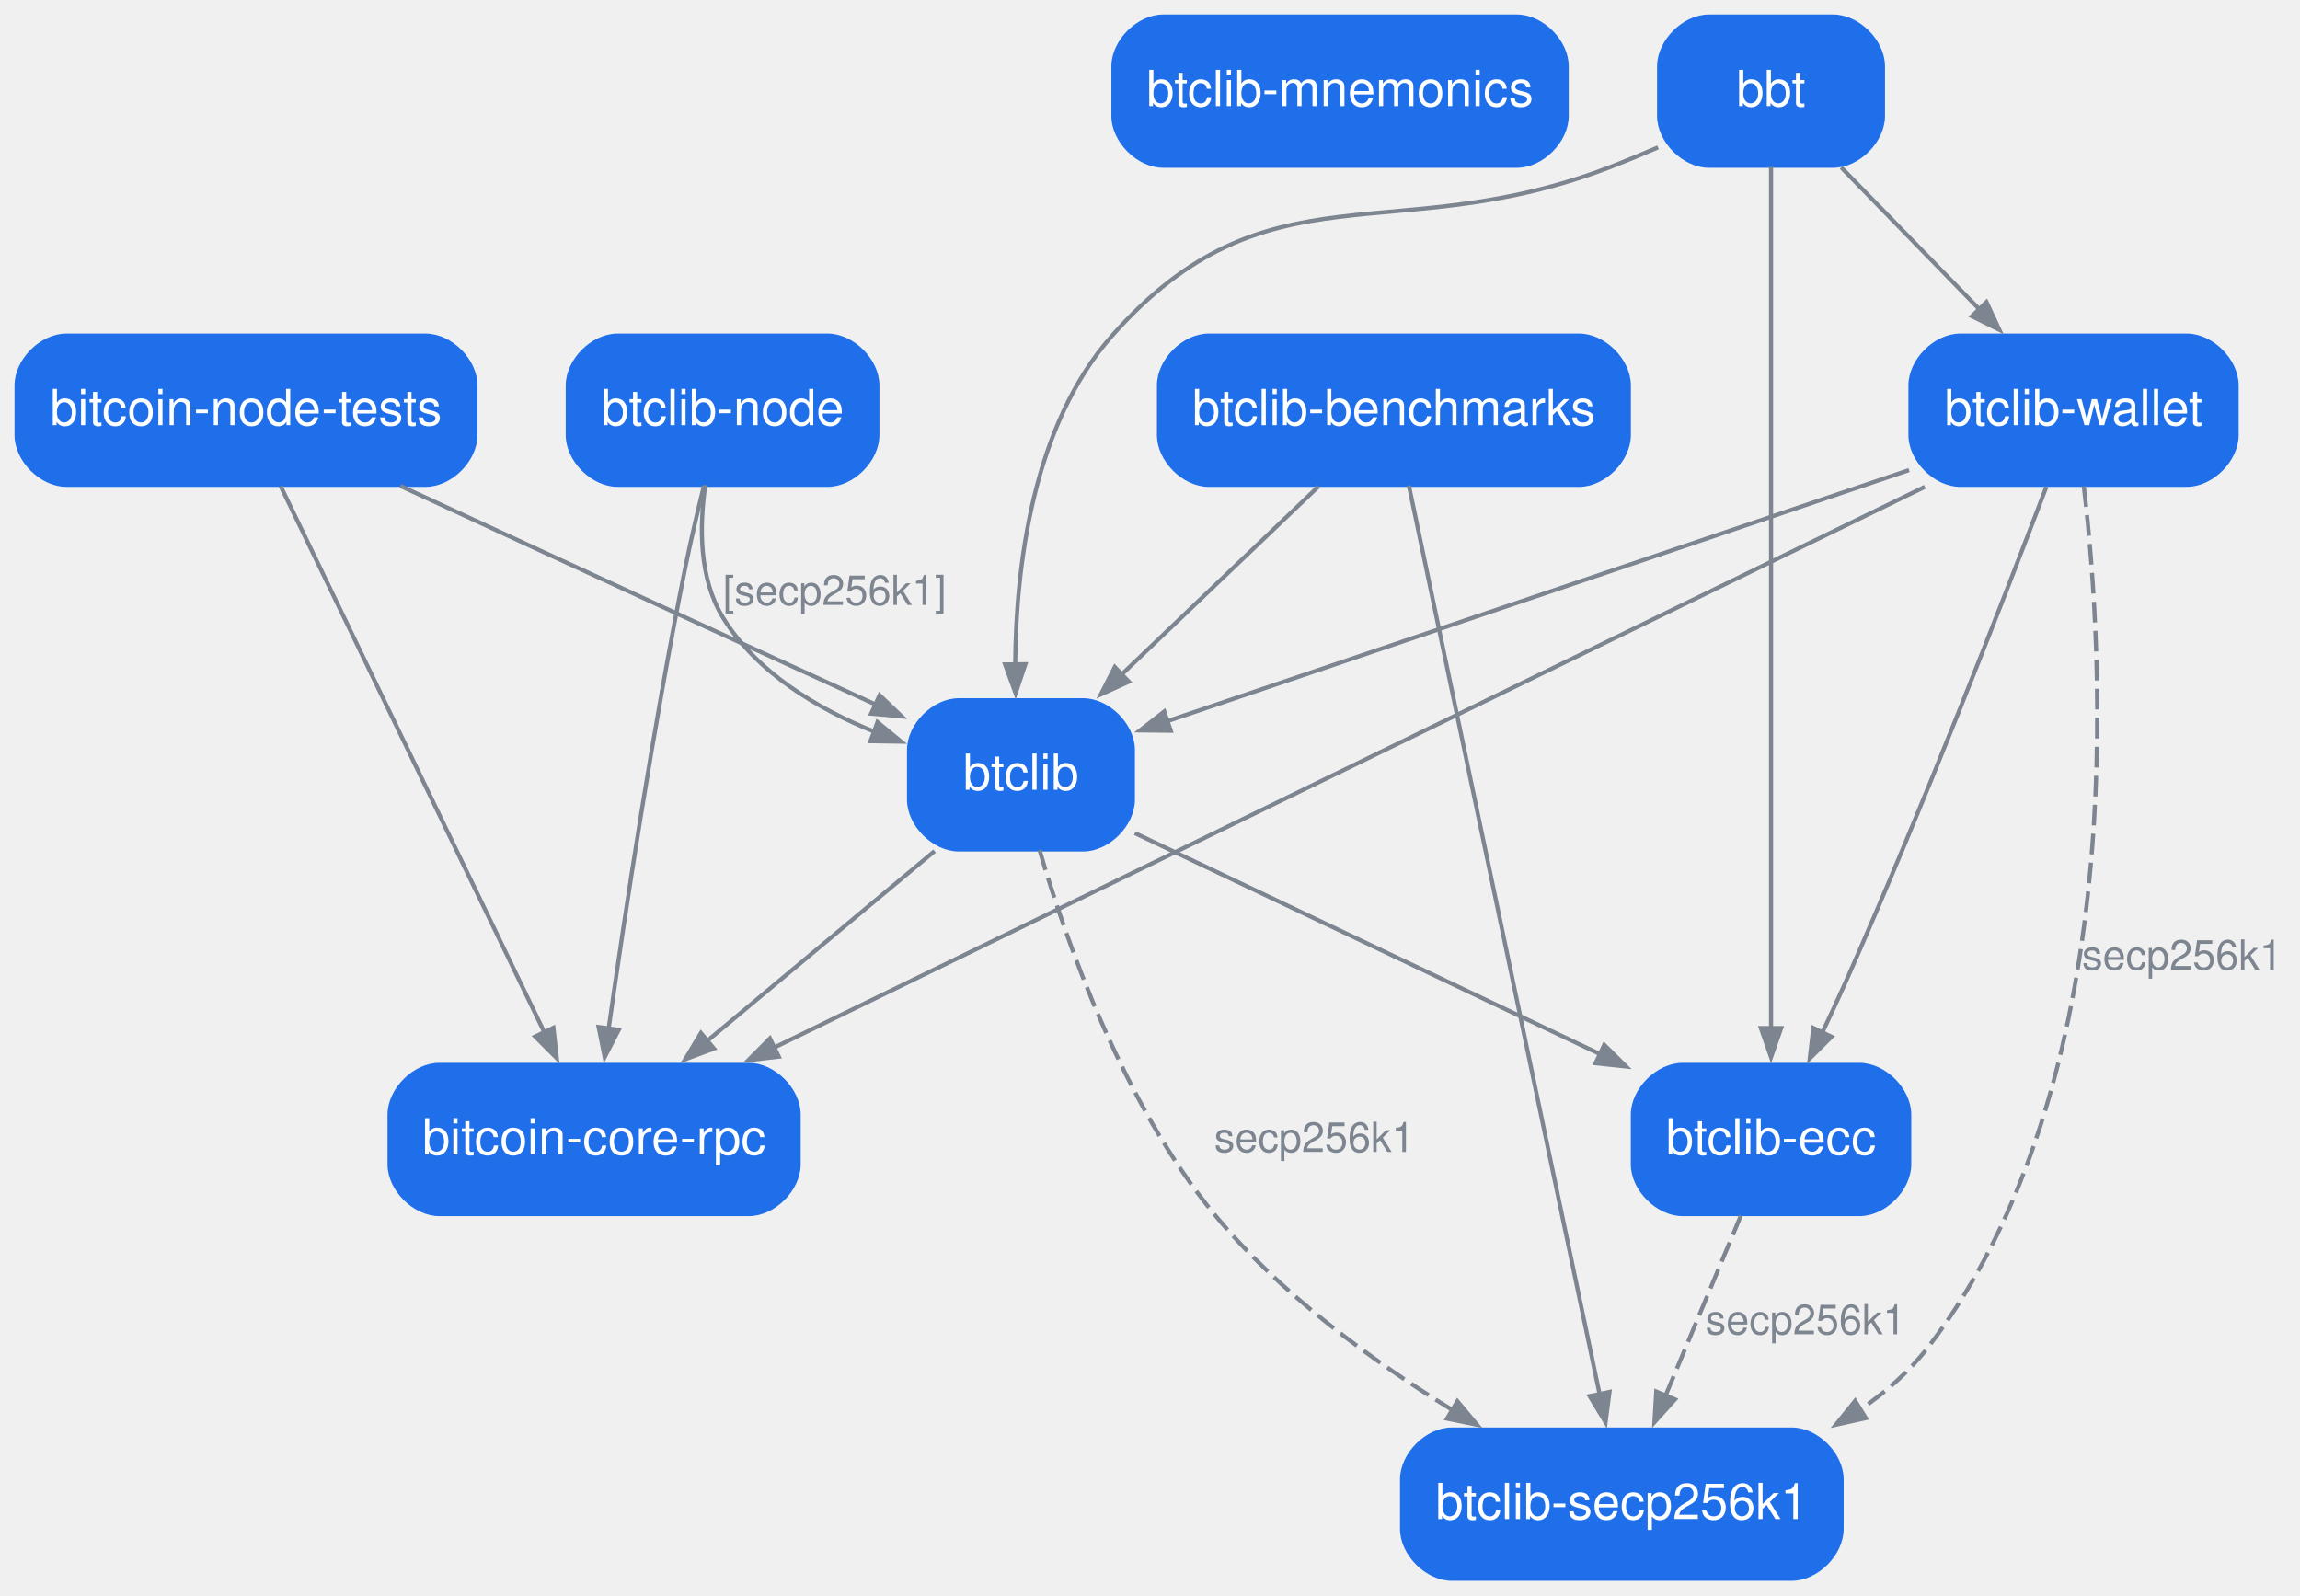
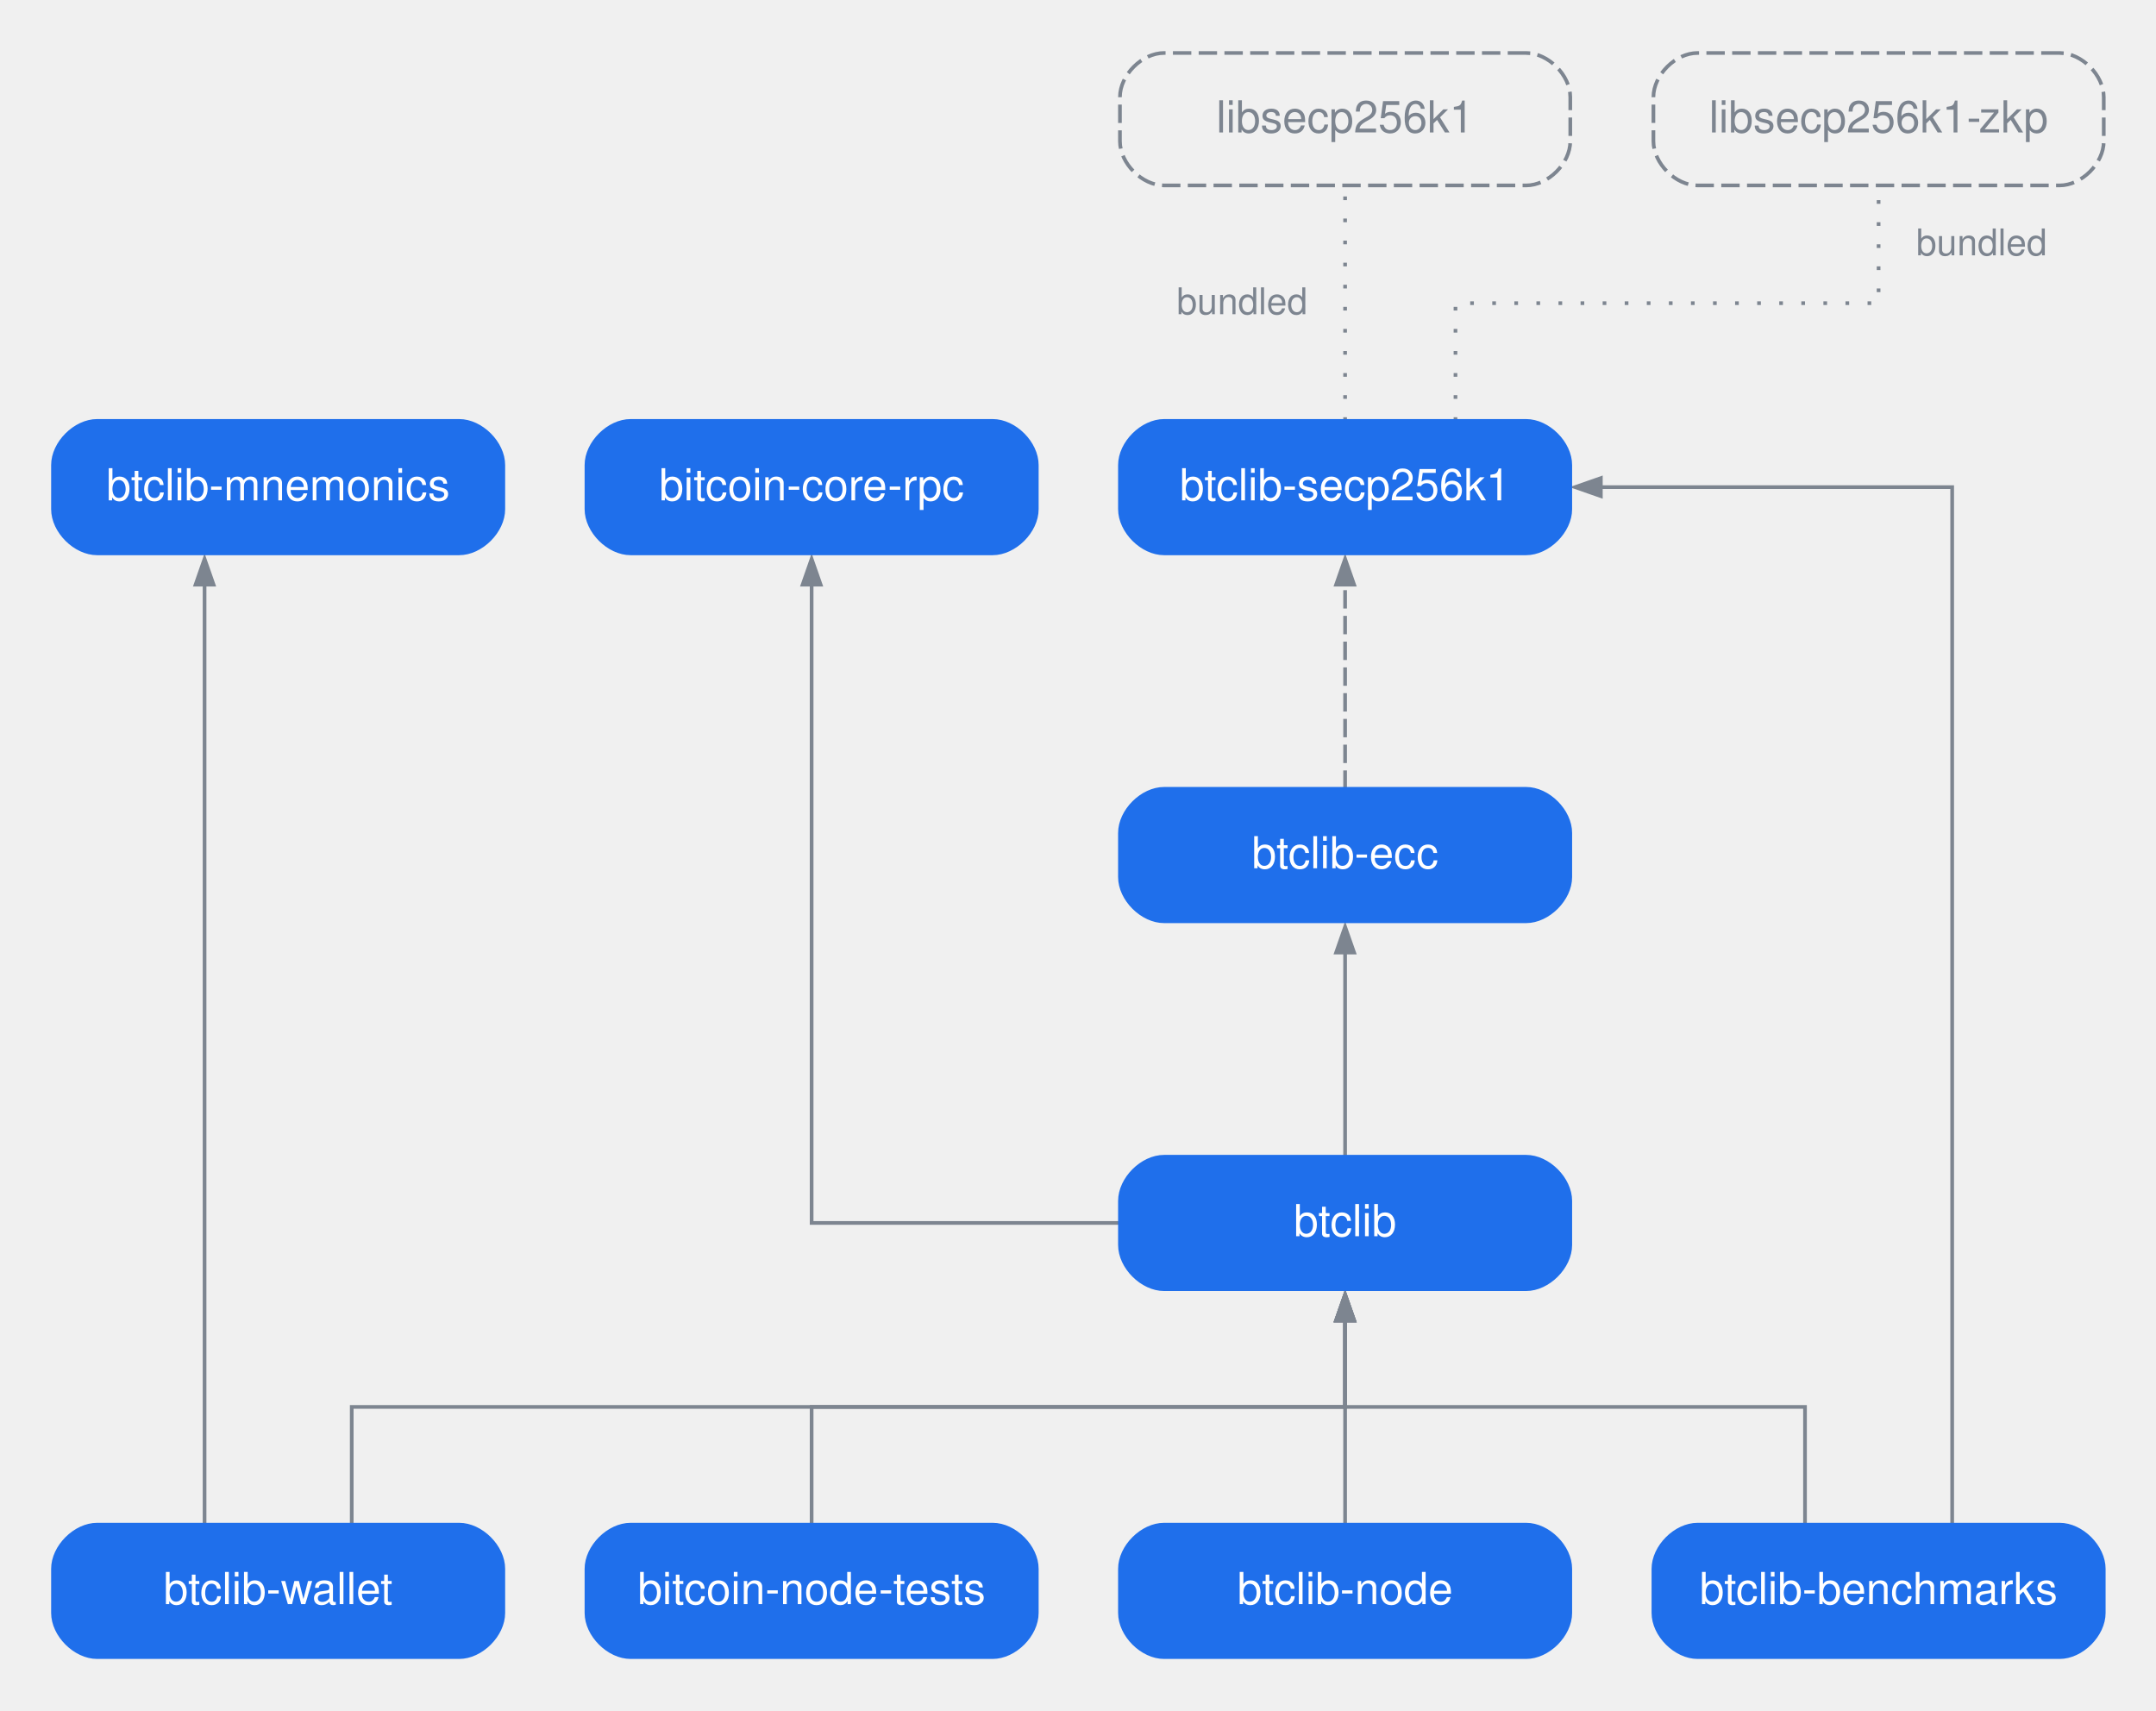
- <svg xmlns="http://www.w3.org/2000/svg" width="555pt" height="385pt" viewBox="0.00 0.00 555.00 385.00">
-   <g id="graph0" class="graph" transform="scale(1 1) rotate(0) translate(4 381)">
+ <svg xmlns="http://www.w3.org/2000/svg" width="586pt" height="465pt" viewBox="0.00 0.00 586.00 465.00">
+   <g id="graph0" class="graph" transform="scale(1 1) rotate(0) translate(14.4 450.4)">
+     <g id="edge1" class="edge">
+       <path fill="none" stroke="#7d8590" stroke-dasharray="1,5" d="M351.2,-336C351.2,-336 351.2,-400 351.2,-400" />
+       <text xml:space="preserve" text-anchor="middle" x="323.2" y="-365" font-family="Helvetica,sans-Serif" font-size="10.00" fill="#7d8590">bundled</text>
+     </g>
+     <g id="edge2" class="edge">
+       <path fill="none" stroke="#7d8590" stroke-dasharray="1,5" d="M381.2,-336C381.2,-336 381.2,-368 381.2,-368 381.2,-368 496.2,-368 496.2,-368 496.2,-368 496.2,-400 496.2,-400" />
+       <text xml:space="preserve" text-anchor="middle" x="524.2" y="-381" font-family="Helvetica,sans-Serif" font-size="10.00" fill="#7d8590">bundled</text>
+     </g>
+     <g id="edge3" class="edge">
+       <path fill="none" stroke="#7d8590" stroke-dasharray="5,2" d="M351.2,-236C351.2,-236 351.2,-293 351.2,-293" />
+       <polygon fill="#7d8590" stroke="#7d8590" points="348.75,-291.49 351.2,-298.49 353.65,-291.49 348.75,-291.49" />
+     </g>
+     <g id="edge5" class="edge">
+       <path fill="none" stroke="#7d8590" d="M290.2,-118C290.2,-118 206.2,-118 206.2,-118 206.2,-118 206.2,-293 206.2,-293" />
+       <polygon fill="#7d8590" stroke="#7d8590" points="203.75,-291.49 206.2,-298.49 208.65,-291.49 203.75,-291.49" />
+     </g>
+     <g id="edge4" class="edge">
+       <path fill="none" stroke="#7d8590" d="M351.2,-136C351.2,-136 351.2,-193 351.2,-193" />
+       <polygon fill="#7d8590" stroke="#7d8590" points="348.75,-191.49 351.2,-198.49 353.65,-191.49 348.75,-191.49" />
+     </g>
+     <g id="edge11" class="edge">
+       <path fill="none" stroke="#7d8590" d="M41.2,-36C41.2,-36 41.2,-293 41.2,-293" />
+       <polygon fill="#7d8590" stroke="#7d8590" points="38.75,-291.49 41.2,-298.49 43.65,-291.49 38.75,-291.49" />
+     </g>
+     <g id="edge6" class="edge">
+       <path fill="none" stroke="#7d8590" d="M81.2,-36C81.2,-36 81.2,-68 81.2,-68 81.2,-68 351.2,-68 351.2,-68 351.2,-68 351.2,-93 351.2,-93" />
+       <polygon fill="#7d8590" stroke="#7d8590" points="348.75,-91.49 351.2,-98.49 353.65,-91.49 348.75,-91.49" />
+     </g>
+     <g id="edge7" class="edge">
+       <path fill="none" stroke="#7d8590" d="M206.2,-36C206.2,-36 206.2,-68 206.2,-68 206.2,-68 351.2,-68 351.2,-68 351.2,-68 351.2,-93 351.2,-93" />
+       <polygon fill="#7d8590" stroke="#7d8590" points="348.75,-91.49 351.2,-98.49 353.65,-91.49 348.75,-91.49" />
+     </g>
+     <g id="edge8" class="edge">
+       <path fill="none" stroke="#7d8590" d="M351.2,-36C351.2,-36 351.2,-93 351.2,-93" />
+       <polygon fill="#7d8590" stroke="#7d8590" points="348.75,-91.49 351.2,-98.49 353.65,-91.49 348.75,-91.49" />
+     </g>
+     <g id="edge10" class="edge">
+       <path fill="none" stroke="#7d8590" d="M516.2,-36C516.2,-36 516.2,-318 516.2,-318 516.2,-318 419.2,-318 419.2,-318" />
+       <polygon fill="#7d8590" stroke="#7d8590" points="420.71,-315.55 413.71,-318 420.71,-320.45 420.71,-315.55" />
+     </g>
+     <g id="edge9" class="edge">
+       <path fill="none" stroke="#7d8590" d="M476.2,-36C476.2,-36 476.2,-68 476.2,-68 476.2,-68 351.2,-68 351.2,-68 351.2,-68 351.2,-93 351.2,-93" />
+       <polygon fill="#7d8590" stroke="#7d8590" points="348.75,-91.49 351.2,-98.49 353.65,-91.49 348.75,-91.49" />
+     </g>
    <g id="node1" class="node">
-       <path fill="#1f6feb" stroke="#1f6feb" d="M362.04,-377C362.04,-377 276.68,-377 276.68,-377 270.68,-377 264.68,-371 264.68,-365 264.68,-365 264.68,-353 264.68,-353 264.68,-347 270.68,-341 276.68,-341 276.68,-341 362.04,-341 362.04,-341 368.04,-341 374.04,-347 374.04,-353 374.04,-353 374.04,-365 374.04,-365 374.04,-371 368.04,-377 362.04,-377" />
-       <text xml:space="preserve" text-anchor="middle" x="319.36" y="-355.4" font-family="Helvetica,sans-Serif" font-size="12.00" fill="#ffffff">btclib-mnemonics</text>
+       <path fill="none" stroke="#7d8590" stroke-dasharray="5,2" d="M400.4,-436C400.4,-436 302,-436 302,-436 296,-436 290,-430 290,-424 290,-424 290,-412 290,-412 290,-406 296,-400 302,-400 302,-400 400.4,-400 400.4,-400 406.4,-400 412.4,-406 412.4,-412 412.4,-412 412.4,-424 412.4,-424 412.4,-430 406.4,-436 400.4,-436" />
+       <text xml:space="preserve" text-anchor="middle" x="351.2" y="-414.4" font-family="Helvetica,sans-Serif" font-size="12.00" fill="#7d8590">libsecp256k1</text>
    </g>
    <g id="node2" class="node">
-       <path fill="#1f6feb" stroke="#1f6feb" d="M438.36,-377C438.36,-377 408.36,-377 408.36,-377 402.36,-377 396.36,-371 396.36,-365 396.36,-365 396.36,-353 396.36,-353 396.36,-347 402.36,-341 408.36,-341 408.36,-341 438.36,-341 438.36,-341 444.36,-341 450.36,-347 450.36,-353 450.36,-353 450.36,-365 450.36,-365 450.36,-371 444.36,-377 438.36,-377" />
-       <text xml:space="preserve" text-anchor="middle" x="423.36" y="-355.4" font-family="Helvetica,sans-Serif" font-size="12.00" fill="#ffffff">bbt</text>
+       <path fill="none" stroke="#7d8590" stroke-dasharray="5,2" d="M545.4,-436C545.4,-436 447,-436 447,-436 441,-436 435,-430 435,-424 435,-424 435,-412 435,-412 435,-406 441,-400 447,-400 447,-400 545.4,-400 545.4,-400 551.4,-400 557.4,-406 557.4,-412 557.4,-412 557.4,-424 557.4,-424 557.4,-430 551.4,-436 545.4,-436" />
+       <text xml:space="preserve" text-anchor="middle" x="496.2" y="-414.4" font-family="Helvetica,sans-Serif" font-size="12.00" fill="#7d8590">libsecp256k1-zkp</text>
    </g>
    <g id="node3" class="node">
-       <path fill="#1f6feb" stroke="#1f6feb" d="M257.36,-212C257.36,-212 227.36,-212 227.36,-212 221.36,-212 215.36,-206 215.36,-200 215.36,-200 215.36,-188 215.36,-188 215.36,-182 221.36,-176 227.36,-176 227.36,-176 257.36,-176 257.36,-176 263.36,-176 269.36,-182 269.36,-188 269.36,-188 269.36,-200 269.36,-200 269.36,-206 263.36,-212 257.36,-212" />
-       <text xml:space="preserve" text-anchor="middle" x="242.36" y="-190.4" font-family="Helvetica,sans-Serif" font-size="12.00" fill="#ffffff">btclib</text>
-     </g>
-     <g id="edge1" class="edge">
-       <path fill="none" stroke="#7d8590" d="M396.09,-345.43C392.5,-343.89 388.86,-342.37 385.36,-341 332.5,-320.27 302.03,-342.49 264.36,-300 245.08,-278.25 241.13,-244 240.98,-220.57" />
-       <polygon fill="#7d8590" stroke="#7d8590" points="243.43,-220.71 241.07,-213.68 238.53,-220.65 243.43,-220.71" />
+       <path fill="#1f6feb" stroke="#1f6feb" d="M110.4,-336C110.4,-336 12,-336 12,-336 6,-336 0,-330 0,-324 0,-324 0,-312 0,-312 0,-306 6,-300 12,-300 12,-300 110.4,-300 110.4,-300 116.4,-300 122.4,-306 122.4,-312 122.4,-312 122.4,-324 122.4,-324 122.4,-330 116.4,-336 110.4,-336" />
+       <text xml:space="preserve" text-anchor="middle" x="61.2" y="-314.4" font-family="Helvetica,sans-Serif" font-size="12.00" fill="#ffffff">btclib-mnemonics</text>
    </g>
    <g id="node4" class="node">
-       <path fill="#1f6feb" stroke="#1f6feb" d="M444.7,-124C444.7,-124 402.02,-124 402.02,-124 396.02,-124 390.02,-118 390.02,-112 390.02,-112 390.02,-100 390.02,-100 390.02,-94 396.02,-88 402.02,-88 402.02,-88 444.7,-88 444.7,-88 450.7,-88 456.7,-94 456.7,-100 456.7,-100 456.7,-112 456.7,-112 456.7,-118 450.7,-124 444.7,-124" />
-       <text xml:space="preserve" text-anchor="middle" x="423.36" y="-102.4" font-family="Helvetica,sans-Serif" font-size="12.00" fill="#ffffff">btclib-ecc</text>
-     </g>
-     <g id="edge2" class="edge">
-       <path fill="none" stroke="#7d8590" d="M423.36,-340.75C423.36,-297.4 423.36,-183.75 423.36,-132.6" />
-       <polygon fill="#7d8590" stroke="#7d8590" points="425.81,-132.89 423.36,-125.89 420.91,-132.89 425.81,-132.89" />
+       <path fill="#1f6feb" stroke="#1f6feb" d="M255.4,-336C255.4,-336 157,-336 157,-336 151,-336 145,-330 145,-324 145,-324 145,-312 145,-312 145,-306 151,-300 157,-300 157,-300 255.4,-300 255.4,-300 261.4,-300 267.4,-306 267.4,-312 267.4,-312 267.4,-324 267.4,-324 267.4,-330 261.4,-336 255.4,-336" />
+       <text xml:space="preserve" text-anchor="middle" x="206.2" y="-314.4" font-family="Helvetica,sans-Serif" font-size="12.00" fill="#ffffff">bitcoin-core-rpc</text>
    </g>
    <g id="node5" class="node">
-       <path fill="#1f6feb" stroke="#1f6feb" d="M523.7,-300C523.7,-300 469.01,-300 469.01,-300 463.01,-300 457.01,-294 457.01,-288 457.01,-288 457.01,-276 457.01,-276 457.01,-270 463.01,-264 469.01,-264 469.01,-264 523.7,-264 523.7,-264 529.7,-264 535.7,-270 535.7,-276 535.7,-276 535.7,-288 535.7,-288 535.7,-294 529.7,-300 523.7,-300" />
-       <text xml:space="preserve" text-anchor="middle" x="496.36" y="-278.4" font-family="Helvetica,sans-Serif" font-size="12.00" fill="#ffffff">btclib-wallet</text>
+       <path fill="#1f6feb" stroke="#1f6feb" d="M400.4,-336C400.4,-336 302,-336 302,-336 296,-336 290,-330 290,-324 290,-324 290,-312 290,-312 290,-306 296,-300 302,-300 302,-300 400.4,-300 400.4,-300 406.4,-300 412.4,-306 412.4,-312 412.4,-312 412.4,-324 412.4,-324 412.4,-330 406.4,-336 400.4,-336" />
+       <text xml:space="preserve" text-anchor="middle" x="351.2" y="-314.4" font-family="Helvetica,sans-Serif" font-size="12.00" fill="#ffffff">btclib-secp256k1</text>
    </g>
-     <g id="edge3" class="edge">
-       <path fill="none" stroke="#7d8590" d="M440.29,-340.6C450.24,-330.38 462.95,-317.33 473.75,-306.23" />
-       <polygon fill="#7d8590" stroke="#7d8590" points="475.34,-308.11 478.46,-301.39 471.83,-304.69 475.34,-308.11" />
-     </g>
-     <g id="edge7" class="edge">
-       <path fill="none" stroke="#7d8590" d="M269.85,-179.94C299.73,-165.74 347.8,-142.9 382.19,-126.56" />
-       <polygon fill="#7d8590" stroke="#7d8590" points="383.11,-128.84 388.38,-123.62 381.01,-124.41 383.11,-128.84" />
+     <g id="node6" class="node">
+       <path fill="#1f6feb" stroke="#1f6feb" d="M400.4,-236C400.4,-236 302,-236 302,-236 296,-236 290,-230 290,-224 290,-224 290,-212 290,-212 290,-206 296,-200 302,-200 302,-200 400.4,-200 400.4,-200 406.4,-200 412.4,-206 412.4,-212 412.4,-212 412.4,-224 412.4,-224 412.4,-230 406.4,-236 400.4,-236" />
+       <text xml:space="preserve" text-anchor="middle" x="351.2" y="-214.4" font-family="Helvetica,sans-Serif" font-size="12.00" fill="#ffffff">btclib-ecc</text>
    </g>
    <g id="node7" class="node">
-       <path fill="#1f6feb" stroke="#1f6feb" d="M176.71,-124C176.71,-124 102.01,-124 102.01,-124 96.01,-124 90.01,-118 90.01,-112 90.01,-112 90.01,-100 90.01,-100 90.01,-94 96.01,-88 102.01,-88 102.01,-88 176.71,-88 176.71,-88 182.71,-88 188.71,-94 188.71,-100 188.71,-100 188.71,-112 188.71,-112 188.71,-118 182.71,-124 176.71,-124" />
-       <text xml:space="preserve" text-anchor="middle" x="139.36" y="-102.4" font-family="Helvetica,sans-Serif" font-size="12.00" fill="#ffffff">bitcoin-core-rpc</text>
-     </g>
-     <g id="edge6" class="edge">
-       <path fill="none" stroke="#7d8590" d="M221.51,-175.6C205.6,-162.31 183.54,-143.89 166.29,-129.49" />
-       <polygon fill="#7d8590" stroke="#7d8590" points="168.28,-127.95 161.33,-125.35 165.14,-131.71 168.28,-127.95" />
+       <path fill="#1f6feb" stroke="#1f6feb" d="M400.4,-136C400.4,-136 302,-136 302,-136 296,-136 290,-130 290,-124 290,-124 290,-112 290,-112 290,-106 296,-100 302,-100 302,-100 400.4,-100 400.4,-100 406.4,-100 412.4,-106 412.4,-112 412.4,-112 412.4,-124 412.4,-124 412.4,-130 406.4,-136 400.4,-136" />
+       <text xml:space="preserve" text-anchor="middle" x="351.2" y="-114.4" font-family="Helvetica,sans-Serif" font-size="12.00" fill="#ffffff">btclib</text>
    </g>
    <g id="node8" class="node">
-       <path fill="#1f6feb" stroke="#1f6feb" d="M428.38,-36C428.38,-36 346.33,-36 346.33,-36 340.33,-36 334.33,-30 334.33,-24 334.33,-24 334.33,-12 334.33,-12 334.33,-6 340.33,0 346.33,0 346.33,0 428.38,0 428.38,0 434.38,0 440.38,-6 440.38,-12 440.38,-12 440.38,-24 440.38,-24 440.38,-30 434.38,-36 428.38,-36" />
-       <text xml:space="preserve" text-anchor="middle" x="387.36" y="-14.4" font-family="Helvetica,sans-Serif" font-size="12.00" fill="#ffffff">btclib-secp256k1</text>
-     </g>
-     <g id="edge8" class="edge">
-       <path fill="none" stroke="#7d8590" stroke-dasharray="5,2" d="M246.86,-175.83C253.32,-153.68 266.94,-114.8 288.99,-88 304.74,-68.86 327.06,-52.62 346.46,-40.72" />
-       <polygon fill="#7d8590" stroke="#7d8590" points="347.68,-42.84 352.43,-37.15 345.17,-38.64 347.68,-42.84" />
-       <text xml:space="preserve" text-anchor="middle" x="313.17" y="-103" font-family="Helvetica,sans-Serif" font-size="10.00" fill="#7d8590">secp256k1</text>
-     </g>
-     <g id="edge11" class="edge">
-       <path fill="none" stroke="#7d8590" stroke-dasharray="5,2" d="M416.07,-87.6C410.85,-75.12 403.74,-58.13 397.9,-44.18" />
-       <polygon fill="#7d8590" stroke="#7d8590" points="400.18,-43.28 395.22,-37.77 395.66,-45.18 400.18,-43.28" />
-       <text xml:space="preserve" text-anchor="middle" x="431.7" y="-59" font-family="Helvetica,sans-Serif" font-size="10.00" fill="#7d8590">secp256k1</text>
-     </g>
-     <g id="edge15" class="edge">
-       <path fill="none" stroke="#7d8590" d="M456.67,-267.56C407.47,-250.91 324.4,-222.78 277.44,-206.88" />
-       <polygon fill="#7d8590" stroke="#7d8590" points="278.51,-204.65 271.1,-204.73 276.94,-209.3 278.51,-204.65" />
-     </g>
-     <g id="edge16" class="edge">
-       <path fill="none" stroke="#7d8590" d="M489.8,-263.53C479.87,-237.33 460.16,-186.41 441.36,-144 439.59,-140.02 437.65,-135.84 435.71,-131.78" />
-       <polygon fill="#7d8590" stroke="#7d8590" points="437.96,-130.79 432.7,-125.56 433.55,-132.93 437.96,-130.79" />
-     </g>
-     <g id="edge14" class="edge">
-       <path fill="none" stroke="#7d8590" d="M460.49,-263.52C394.47,-231.34 253.95,-162.85 182.7,-128.13" />
-       <polygon fill="#7d8590" stroke="#7d8590" points="183.93,-126 176.56,-125.13 181.78,-130.4 183.93,-126" />
-     </g>
-     <g id="edge17" class="edge">
-       <path fill="none" stroke="#7d8590" stroke-dasharray="5,2" d="M498.83,-263.65C503.66,-222.82 509.97,-119.36 461.36,-56 456.8,-50.06 451.03,-45 444.73,-40.72" />
-       <polygon fill="#7d8590" stroke="#7d8590" points="446.24,-38.77 439,-37.16 443.66,-42.94 446.24,-38.77" />
-       <text xml:space="preserve" text-anchor="middle" x="522.57" y="-147" font-family="Helvetica,sans-Serif" font-size="10.00" fill="#7d8590">secp256k1</text>
-     </g>
-     <g id="node6" class="node">
-       <path fill="#1f6feb" stroke="#1f6feb" d="M98.72,-300C98.72,-300 12,-300 12,-300 6,-300 0,-294 0,-288 0,-288 0,-276 0,-276 0,-270 6,-264 12,-264 12,-264 98.72,-264 98.72,-264 104.72,-264 110.72,-270 110.72,-276 110.72,-276 110.72,-288 110.72,-288 110.72,-294 104.72,-300 98.72,-300" />
-       <text xml:space="preserve" text-anchor="middle" x="55.36" y="-278.4" font-family="Helvetica,sans-Serif" font-size="12.00" fill="#ffffff">bitcoin-node-tests</text>
-     </g>
-     <g id="edge5" class="edge">
-       <path fill="none" stroke="#7d8590" d="M92.62,-263.72C112.93,-254.32 138.52,-242.5 161.36,-232 176.41,-225.08 193.05,-217.47 207.32,-210.96" />
-       <polygon fill="#7d8590" stroke="#7d8590" points="208.25,-213.23 213.6,-208.1 206.21,-208.78 208.25,-213.23" />
-     </g>
-     <g id="edge4" class="edge">
-       <path fill="none" stroke="#7d8590" d="M63.72,-263.68C78.69,-232.67 110.11,-167.59 127.37,-131.83" />
-       <polygon fill="#7d8590" stroke="#7d8590" points="129.54,-132.98 130.37,-125.61 125.12,-130.85 129.54,-132.98" />
+       <path fill="#1f6feb" stroke="#1f6feb" d="M110.4,-36C110.4,-36 12,-36 12,-36 6,-36 0,-30 0,-24 0,-24 0,-12 0,-12 0,-6 6,0 12,0 12,0 110.4,0 110.4,0 116.4,0 122.4,-6 122.4,-12 122.4,-12 122.4,-24 122.4,-24 122.4,-30 116.4,-36 110.4,-36" />
+       <text xml:space="preserve" text-anchor="middle" x="61.2" y="-14.4" font-family="Helvetica,sans-Serif" font-size="12.00" fill="#ffffff">btclib-wallet</text>
    </g>
    <g id="node9" class="node">
-       <path fill="#1f6feb" stroke="#1f6feb" d="M377.04,-300C377.04,-300 287.67,-300 287.67,-300 281.67,-300 275.67,-294 275.67,-288 275.67,-288 275.67,-276 275.67,-276 275.67,-270 281.67,-264 287.67,-264 287.67,-264 377.04,-264 377.04,-264 383.04,-264 389.04,-270 389.04,-276 389.04,-276 389.04,-288 389.04,-288 389.04,-294 383.04,-300 377.04,-300" />
-       <text xml:space="preserve" text-anchor="middle" x="332.36" y="-278.4" font-family="Helvetica,sans-Serif" font-size="12.00" fill="#ffffff">btclib-benchmarks</text>
-     </g>
-     <g id="edge9" class="edge">
-       <path fill="none" stroke="#7d8590" d="M314.15,-263.6C300.48,-250.54 281.64,-232.54 266.69,-218.25" />
-       <polygon fill="#7d8590" stroke="#7d8590" points="268.39,-216.49 261.64,-213.42 265.01,-220.03 268.39,-216.49" />
-     </g>
-     <g id="edge10" class="edge">
-       <path fill="none" stroke="#7d8590" d="M335.97,-263.81C345.41,-218.84 370.87,-97.54 382.01,-44.46" />
-       <polygon fill="#7d8590" stroke="#7d8590" points="384.38,-45.09 383.43,-37.74 379.59,-44.08 384.38,-45.09" />
+       <path fill="#1f6feb" stroke="#1f6feb" d="M255.4,-36C255.4,-36 157,-36 157,-36 151,-36 145,-30 145,-24 145,-24 145,-12 145,-12 145,-6 151,0 157,0 157,0 255.4,0 255.4,0 261.4,0 267.4,-6 267.4,-12 267.4,-12 267.4,-24 267.4,-24 267.4,-30 261.4,-36 255.4,-36" />
+       <text xml:space="preserve" text-anchor="middle" x="206.2" y="-14.4" font-family="Helvetica,sans-Serif" font-size="12.00" fill="#ffffff">bitcoin-node-tests</text>
    </g>
    <g id="node10" class="node">
-       <path fill="#1f6feb" stroke="#1f6feb" d="M195.71,-300C195.71,-300 145.01,-300 145.01,-300 139.01,-300 133.01,-294 133.01,-288 133.01,-288 133.01,-276 133.01,-276 133.01,-270 139.01,-264 145.01,-264 145.01,-264 195.71,-264 195.71,-264 201.71,-264 207.71,-270 207.71,-276 207.71,-276 207.71,-288 207.71,-288 207.71,-294 201.71,-300 195.71,-300" />
-       <text xml:space="preserve" text-anchor="middle" x="170.36" y="-278.4" font-family="Helvetica,sans-Serif" font-size="12.00" fill="#ffffff">btclib-node</text>
+       <path fill="#1f6feb" stroke="#1f6feb" d="M400.4,-36C400.4,-36 302,-36 302,-36 296,-36 290,-30 290,-24 290,-24 290,-12 290,-12 290,-6 296,0 302,0 302,0 400.4,0 400.4,0 406.4,0 412.4,-6 412.4,-12 412.4,-12 412.4,-24 412.4,-24 412.4,-30 406.4,-36 400.4,-36" />
+       <text xml:space="preserve" text-anchor="middle" x="351.2" y="-14.4" font-family="Helvetica,sans-Serif" font-size="12.00" fill="#ffffff">btclib-node</text>
    </g>
-     <g id="edge13" class="edge">
-       <path fill="none" stroke="#7d8590" d="M166.2,-263.93C164.74,-253.92 164.67,-241.44 170.43,-232 178.59,-218.66 193.26,-209.92 207.24,-204.31" />
-       <polygon fill="#7d8590" stroke="#7d8590" points="207.74,-206.73 213.46,-202.02 206.05,-202.13 207.74,-206.73" />
-       <text xml:space="preserve" text-anchor="middle" x="197.4" y="-235" font-family="Helvetica,sans-Serif" font-size="10.00" fill="#7d8590">[secp256k1]</text>
-     </g>
-     <g id="edge12" class="edge">
-       <path fill="none" stroke="#7d8590" d="M165.86,-263.75C164.32,-257.54 162.66,-250.48 161.36,-244 153.58,-205.43 146.77,-160.31 142.86,-132.7" />
-       <polygon fill="#7d8590" stroke="#7d8590" points="145.31,-132.47 141.91,-125.88 140.45,-133.15 145.31,-132.47" />
+     <g id="node11" class="node">
+       <path fill="#1f6feb" stroke="#1f6feb" d="M545.4,-36C545.4,-36 447,-36 447,-36 441,-36 435,-30 435,-24 435,-24 435,-12 435,-12 435,-6 441,0 447,0 447,0 545.4,0 545.4,0 551.4,0 557.4,-6 557.4,-12 557.4,-12 557.4,-24 557.4,-24 557.4,-30 551.4,-36 545.4,-36" />
+       <text xml:space="preserve" text-anchor="middle" x="496.2" y="-14.4" font-family="Helvetica,sans-Serif" font-size="12.00" fill="#ffffff">btclib-benchmarks</text>
    </g>
  </g>
</svg>
